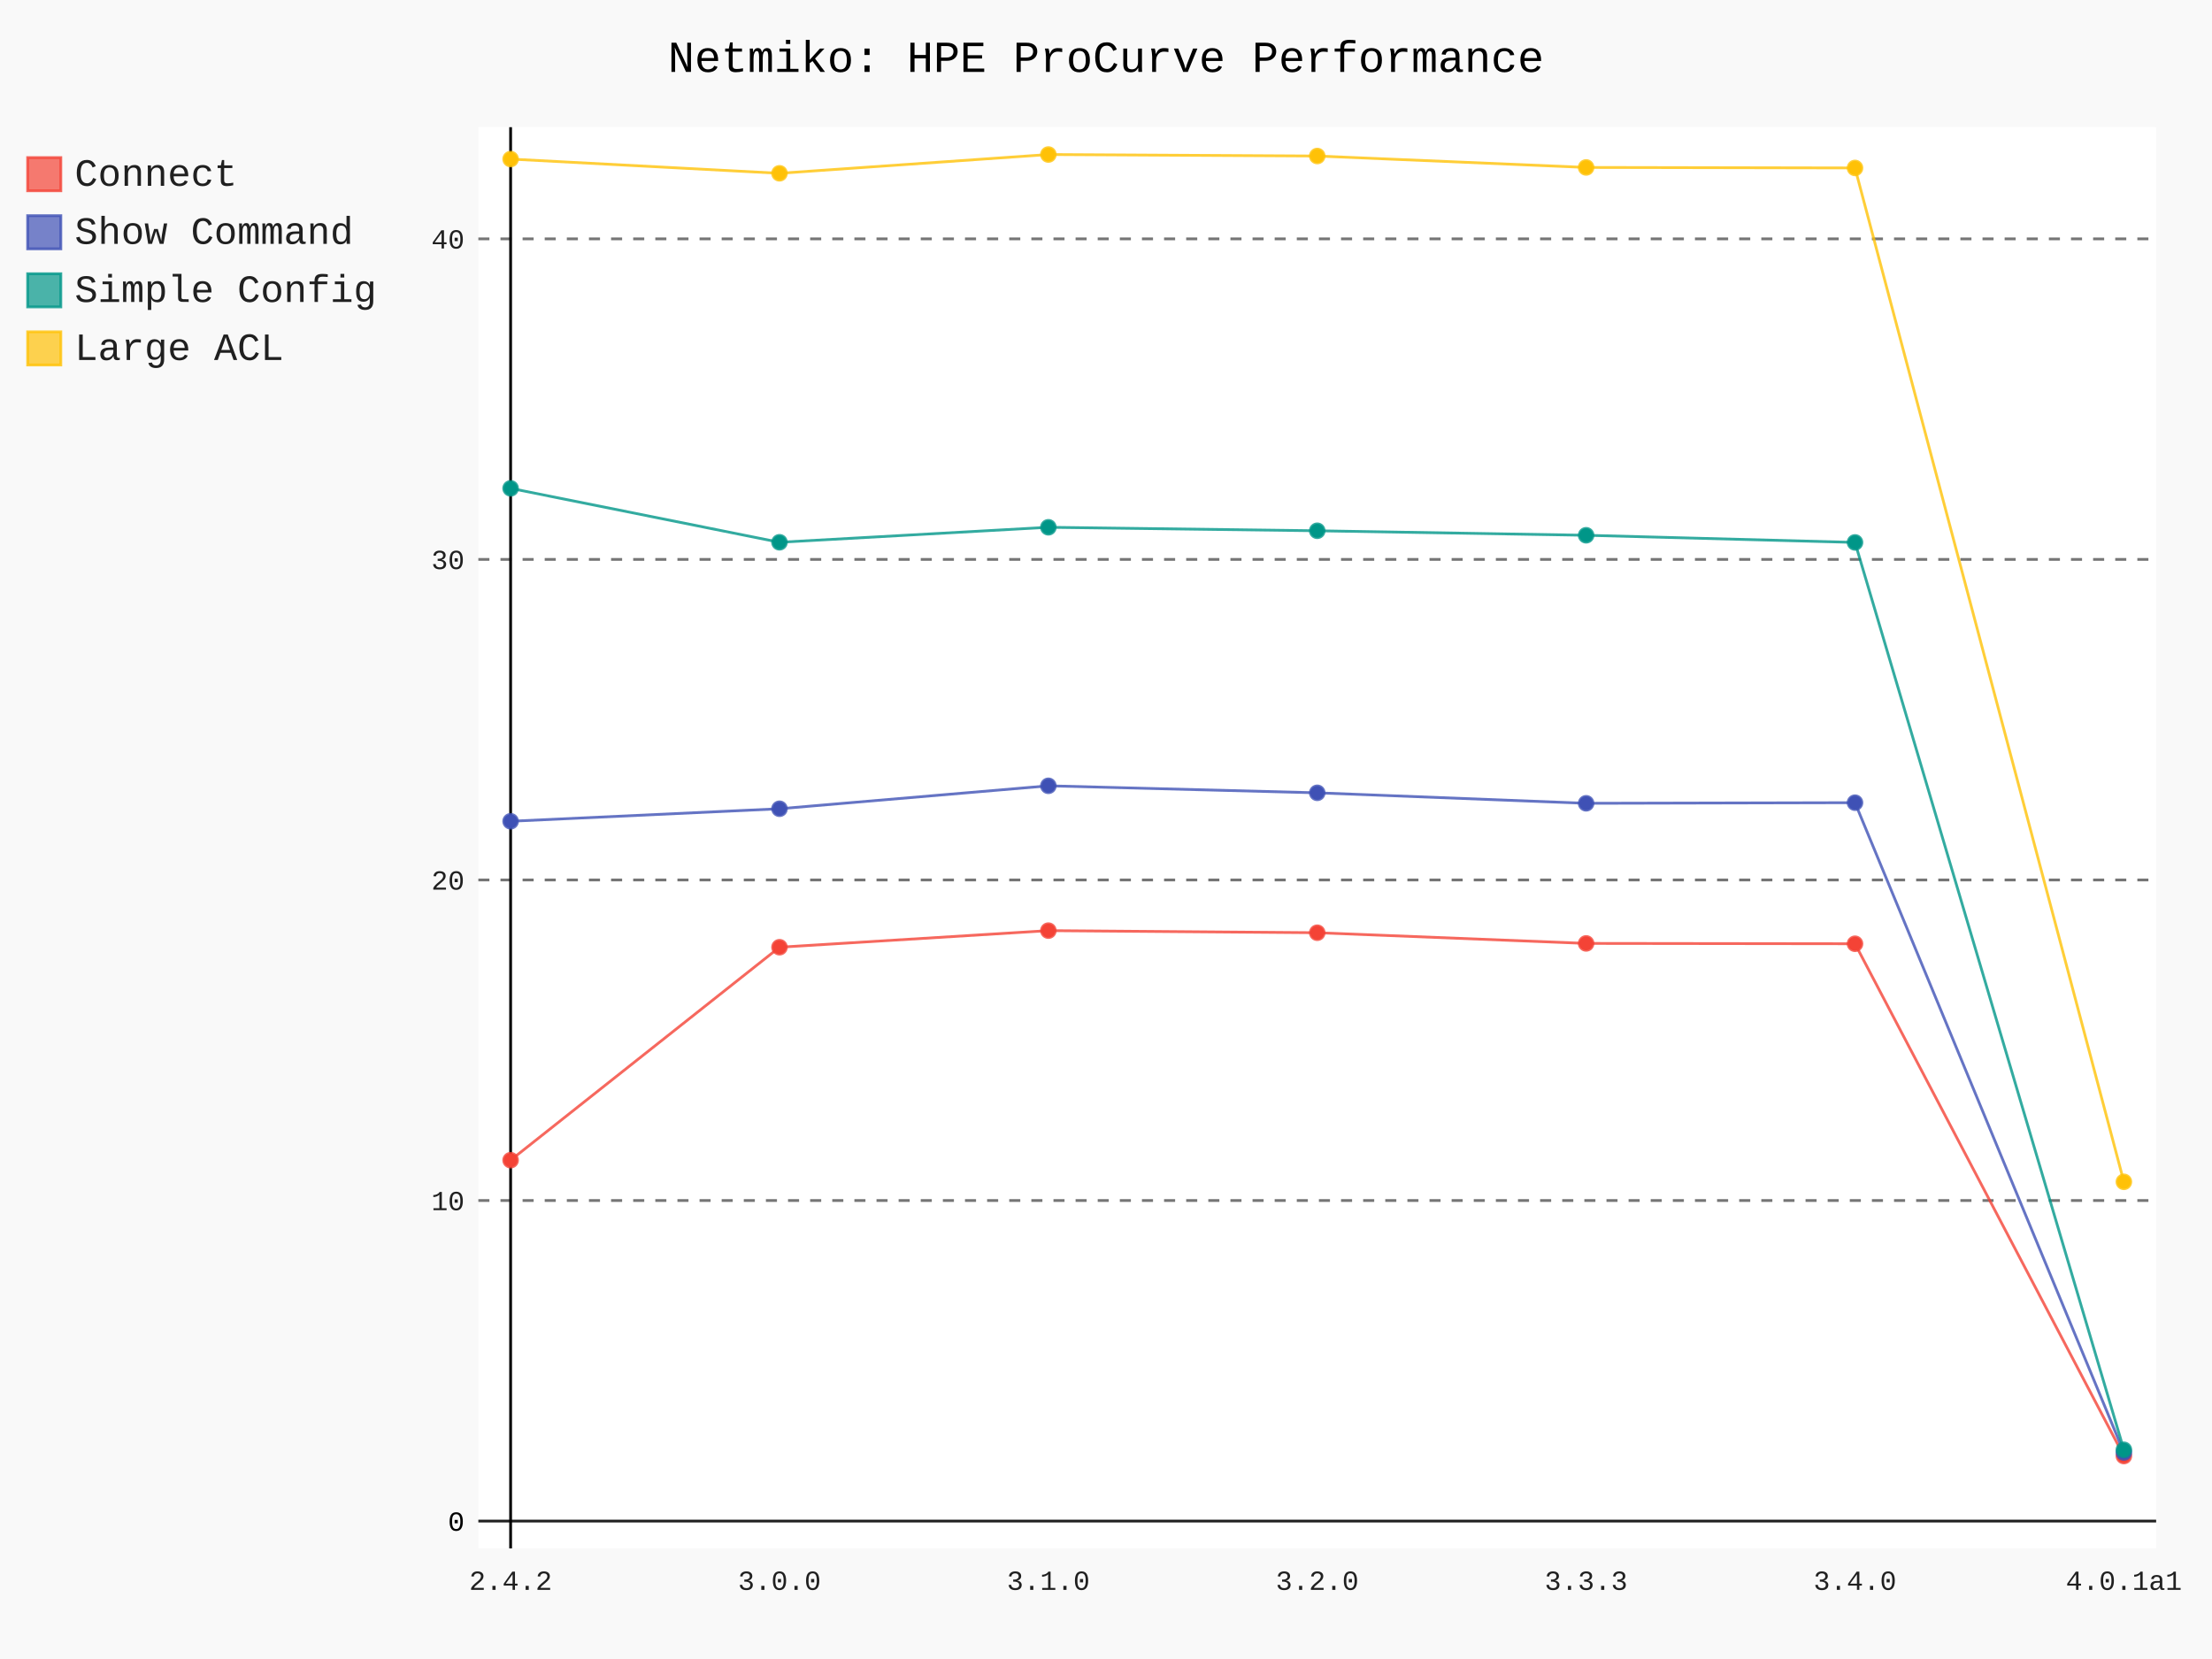
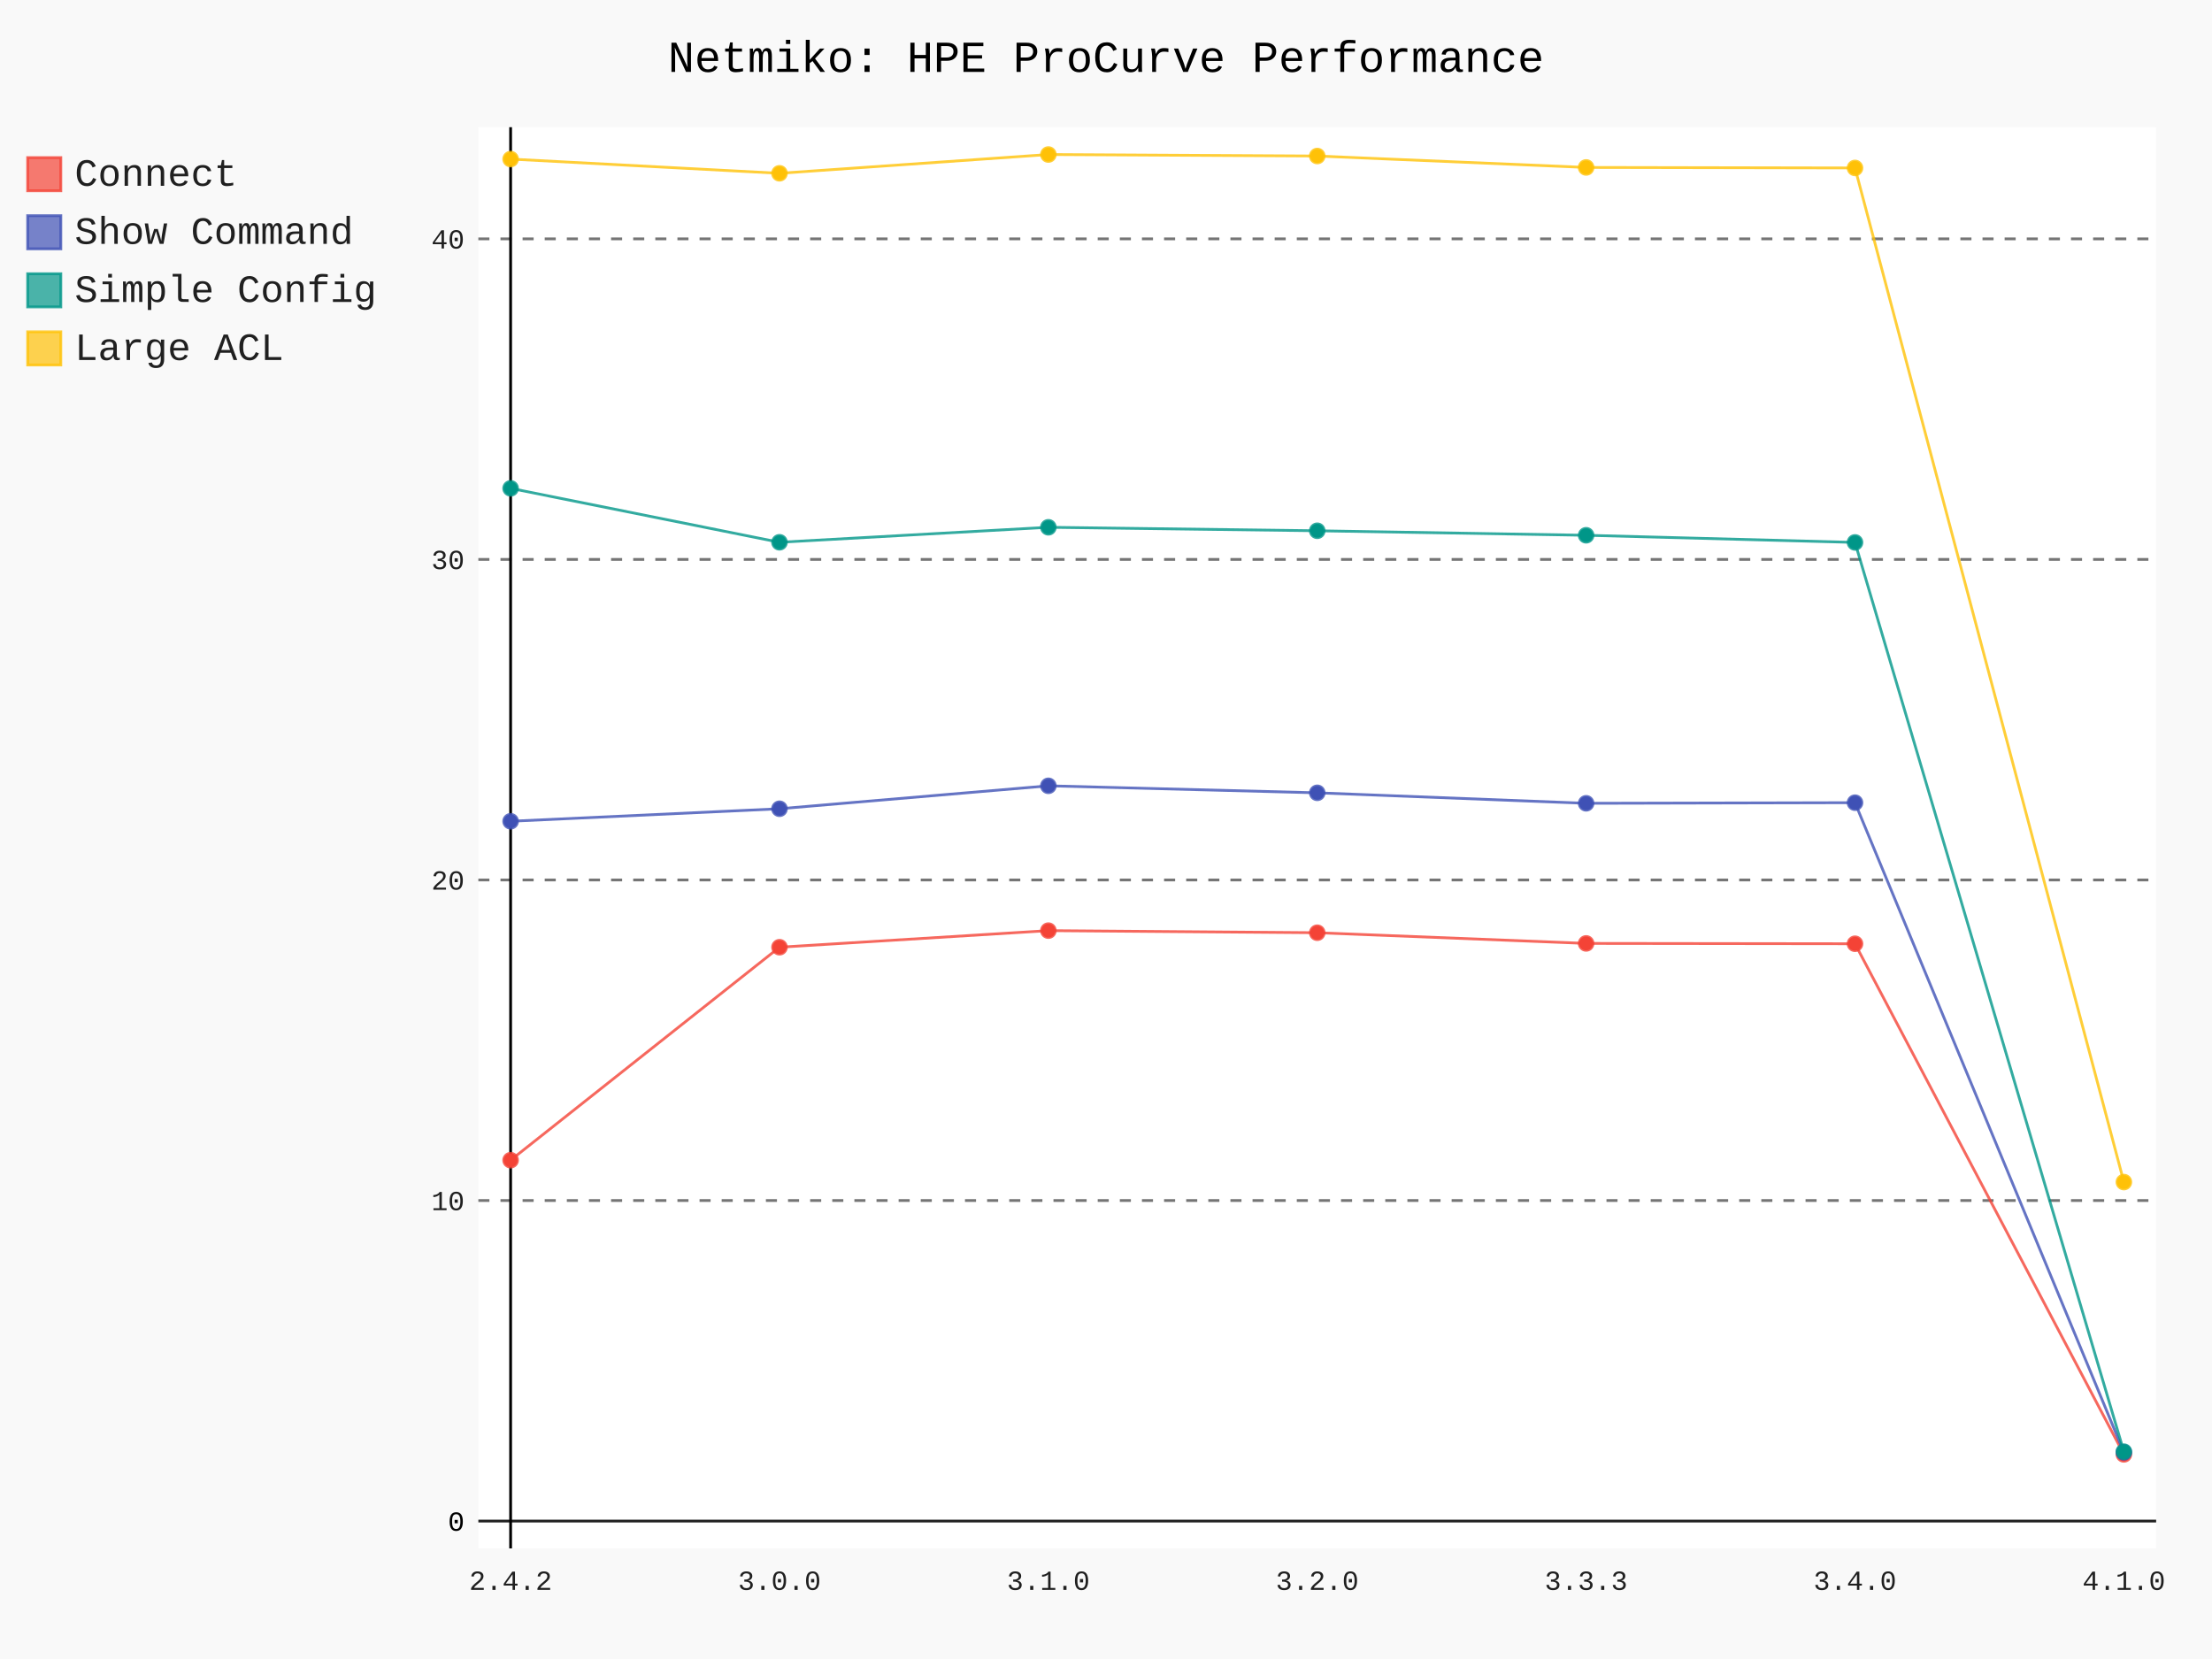
- <svg xmlns="http://www.w3.org/2000/svg" id="chart-efc5001f-cff6-4122-808d-da1157785099" class="pygal-chart" viewBox="0 0 800 600">
+ <svg xmlns="http://www.w3.org/2000/svg" id="chart-1e7733dc-c5fd-4683-81fc-086d71818ce9" class="pygal-chart" viewBox="0 0 800 600">
  <defs>
-     <style type="text/css">#chart-efc5001f-cff6-4122-808d-da1157785099{-webkit-user-select:none;-webkit-font-smoothing:antialiased;font-family:Consolas,"Liberation Mono",Menlo,Courier,monospace}#chart-efc5001f-cff6-4122-808d-da1157785099 .title{font-family:Consolas,"Liberation Mono",Menlo,Courier,monospace;font-size:16px}#chart-efc5001f-cff6-4122-808d-da1157785099 .legends .legend text{font-family:Consolas,"Liberation Mono",Menlo,Courier,monospace;font-size:14px}#chart-efc5001f-cff6-4122-808d-da1157785099 .axis text{font-family:Consolas,"Liberation Mono",Menlo,Courier,monospace;font-size:10px}#chart-efc5001f-cff6-4122-808d-da1157785099 .axis text.major{font-family:Consolas,"Liberation Mono",Menlo,Courier,monospace;font-size:10px}#chart-efc5001f-cff6-4122-808d-da1157785099 .text-overlay text.value{font-family:Consolas,"Liberation Mono",Menlo,Courier,monospace;font-size:16px}#chart-efc5001f-cff6-4122-808d-da1157785099 .text-overlay text.label{font-family:Consolas,"Liberation Mono",Menlo,Courier,monospace;font-size:10px}#chart-efc5001f-cff6-4122-808d-da1157785099 .tooltip{font-family:Consolas,"Liberation Mono",Menlo,Courier,monospace;font-size:14px}#chart-efc5001f-cff6-4122-808d-da1157785099 text.no_data{font-family:Consolas,"Liberation Mono",Menlo,Courier,monospace;font-size:64px}
- #chart-efc5001f-cff6-4122-808d-da1157785099{background-color:rgba(249,249,249,1)}#chart-efc5001f-cff6-4122-808d-da1157785099 path,#chart-efc5001f-cff6-4122-808d-da1157785099 line,#chart-efc5001f-cff6-4122-808d-da1157785099 rect,#chart-efc5001f-cff6-4122-808d-da1157785099 circle{-webkit-transition:150ms;-moz-transition:150ms;transition:150ms}#chart-efc5001f-cff6-4122-808d-da1157785099 .graph &gt; .background{fill:rgba(249,249,249,1)}#chart-efc5001f-cff6-4122-808d-da1157785099 .plot &gt; .background{fill:rgba(255,255,255,1)}#chart-efc5001f-cff6-4122-808d-da1157785099 .graph{fill:rgba(0,0,0,.87)}#chart-efc5001f-cff6-4122-808d-da1157785099 text.no_data{fill:rgba(0,0,0,1)}#chart-efc5001f-cff6-4122-808d-da1157785099 .title{fill:rgba(0,0,0,1)}#chart-efc5001f-cff6-4122-808d-da1157785099 .legends .legend text{fill:rgba(0,0,0,.87)}#chart-efc5001f-cff6-4122-808d-da1157785099 .legends .legend:hover text{fill:rgba(0,0,0,1)}#chart-efc5001f-cff6-4122-808d-da1157785099 .axis .line{stroke:rgba(0,0,0,1)}#chart-efc5001f-cff6-4122-808d-da1157785099 .axis .guide.line{stroke:rgba(0,0,0,.54)}#chart-efc5001f-cff6-4122-808d-da1157785099 .axis .major.line{stroke:rgba(0,0,0,.87)}#chart-efc5001f-cff6-4122-808d-da1157785099 .axis text.major{fill:rgba(0,0,0,1)}#chart-efc5001f-cff6-4122-808d-da1157785099 .axis.y .guides:hover .guide.line,#chart-efc5001f-cff6-4122-808d-da1157785099 .line-graph .axis.x .guides:hover .guide.line,#chart-efc5001f-cff6-4122-808d-da1157785099 .stackedline-graph .axis.x .guides:hover .guide.line,#chart-efc5001f-cff6-4122-808d-da1157785099 .xy-graph .axis.x .guides:hover .guide.line{stroke:rgba(0,0,0,1)}#chart-efc5001f-cff6-4122-808d-da1157785099 .axis .guides:hover text{fill:rgba(0,0,0,1)}#chart-efc5001f-cff6-4122-808d-da1157785099 .reactive{fill-opacity:.7;stroke-opacity:.8}#chart-efc5001f-cff6-4122-808d-da1157785099 .ci{stroke:rgba(0,0,0,.87)}#chart-efc5001f-cff6-4122-808d-da1157785099 .reactive.active,#chart-efc5001f-cff6-4122-808d-da1157785099 .active .reactive{fill-opacity:.8;stroke-opacity:.9;stroke-width:4}#chart-efc5001f-cff6-4122-808d-da1157785099 .ci .reactive.active{stroke-width:1.5}#chart-efc5001f-cff6-4122-808d-da1157785099 .series text{fill:rgba(0,0,0,1)}#chart-efc5001f-cff6-4122-808d-da1157785099 .tooltip rect{fill:rgba(255,255,255,1);stroke:rgba(0,0,0,1);-webkit-transition:opacity 150ms;-moz-transition:opacity 150ms;transition:opacity 150ms}#chart-efc5001f-cff6-4122-808d-da1157785099 .tooltip .label{fill:rgba(0,0,0,.87)}#chart-efc5001f-cff6-4122-808d-da1157785099 .tooltip .label{fill:rgba(0,0,0,.87)}#chart-efc5001f-cff6-4122-808d-da1157785099 .tooltip .legend{font-size:.8em;fill:rgba(0,0,0,.54)}#chart-efc5001f-cff6-4122-808d-da1157785099 .tooltip .x_label{font-size:.6em;fill:rgba(0,0,0,1)}#chart-efc5001f-cff6-4122-808d-da1157785099 .tooltip .xlink{font-size:.5em;text-decoration:underline}#chart-efc5001f-cff6-4122-808d-da1157785099 .tooltip .value{font-size:1.5em}#chart-efc5001f-cff6-4122-808d-da1157785099 .bound{font-size:.5em}#chart-efc5001f-cff6-4122-808d-da1157785099 .max-value{font-size:.75em;fill:rgba(0,0,0,.54)}#chart-efc5001f-cff6-4122-808d-da1157785099 .map-element{fill:rgba(255,255,255,1);stroke:rgba(0,0,0,.54) !important}#chart-efc5001f-cff6-4122-808d-da1157785099 .map-element .reactive{fill-opacity:inherit;stroke-opacity:inherit}#chart-efc5001f-cff6-4122-808d-da1157785099 .color-0,#chart-efc5001f-cff6-4122-808d-da1157785099 .color-0 a:visited{stroke:#F44336;fill:#F44336}#chart-efc5001f-cff6-4122-808d-da1157785099 .color-1,#chart-efc5001f-cff6-4122-808d-da1157785099 .color-1 a:visited{stroke:#3F51B5;fill:#3F51B5}#chart-efc5001f-cff6-4122-808d-da1157785099 .color-2,#chart-efc5001f-cff6-4122-808d-da1157785099 .color-2 a:visited{stroke:#009688;fill:#009688}#chart-efc5001f-cff6-4122-808d-da1157785099 .color-3,#chart-efc5001f-cff6-4122-808d-da1157785099 .color-3 a:visited{stroke:#FFC107;fill:#FFC107}#chart-efc5001f-cff6-4122-808d-da1157785099 .text-overlay .color-0 text{fill:black}#chart-efc5001f-cff6-4122-808d-da1157785099 .text-overlay .color-1 text{fill:black}#chart-efc5001f-cff6-4122-808d-da1157785099 .text-overlay .color-2 text{fill:black}#chart-efc5001f-cff6-4122-808d-da1157785099 .text-overlay .color-3 text{fill:black}
- #chart-efc5001f-cff6-4122-808d-da1157785099 text.no_data{text-anchor:middle}#chart-efc5001f-cff6-4122-808d-da1157785099 .guide.line{fill:none}#chart-efc5001f-cff6-4122-808d-da1157785099 .centered{text-anchor:middle}#chart-efc5001f-cff6-4122-808d-da1157785099 .title{text-anchor:middle}#chart-efc5001f-cff6-4122-808d-da1157785099 .legends .legend text{fill-opacity:1}#chart-efc5001f-cff6-4122-808d-da1157785099 .axis.x text{text-anchor:middle}#chart-efc5001f-cff6-4122-808d-da1157785099 .axis.x:not(.web) text[transform]{text-anchor:start}#chart-efc5001f-cff6-4122-808d-da1157785099 .axis.x:not(.web) text[transform].backwards{text-anchor:end}#chart-efc5001f-cff6-4122-808d-da1157785099 .axis.y text{text-anchor:end}#chart-efc5001f-cff6-4122-808d-da1157785099 .axis.y text[transform].backwards{text-anchor:start}#chart-efc5001f-cff6-4122-808d-da1157785099 .axis.y2 text{text-anchor:start}#chart-efc5001f-cff6-4122-808d-da1157785099 .axis.y2 text[transform].backwards{text-anchor:end}#chart-efc5001f-cff6-4122-808d-da1157785099 .axis .guide.line{stroke-dasharray:4,4}#chart-efc5001f-cff6-4122-808d-da1157785099 .axis .major.guide.line{stroke-dasharray:6,6}#chart-efc5001f-cff6-4122-808d-da1157785099 .horizontal .axis.y .guide.line,#chart-efc5001f-cff6-4122-808d-da1157785099 .horizontal .axis.y2 .guide.line,#chart-efc5001f-cff6-4122-808d-da1157785099 .vertical .axis.x .guide.line{opacity:0}#chart-efc5001f-cff6-4122-808d-da1157785099 .horizontal .axis.always_show .guide.line,#chart-efc5001f-cff6-4122-808d-da1157785099 .vertical .axis.always_show .guide.line{opacity:1 !important}#chart-efc5001f-cff6-4122-808d-da1157785099 .axis.y .guides:hover .guide.line,#chart-efc5001f-cff6-4122-808d-da1157785099 .axis.y2 .guides:hover .guide.line,#chart-efc5001f-cff6-4122-808d-da1157785099 .axis.x .guides:hover .guide.line{opacity:1}#chart-efc5001f-cff6-4122-808d-da1157785099 .axis .guides:hover text{opacity:1}#chart-efc5001f-cff6-4122-808d-da1157785099 .nofill{fill:none}#chart-efc5001f-cff6-4122-808d-da1157785099 .subtle-fill{fill-opacity:.2}#chart-efc5001f-cff6-4122-808d-da1157785099 .dot{stroke-width:1px;fill-opacity:1}#chart-efc5001f-cff6-4122-808d-da1157785099 .dot.active{stroke-width:5px}#chart-efc5001f-cff6-4122-808d-da1157785099 .dot.negative{fill:transparent}#chart-efc5001f-cff6-4122-808d-da1157785099 text,#chart-efc5001f-cff6-4122-808d-da1157785099 tspan{stroke:none !important}#chart-efc5001f-cff6-4122-808d-da1157785099 .series text.active{opacity:1}#chart-efc5001f-cff6-4122-808d-da1157785099 .tooltip rect{fill-opacity:.95;stroke-width:.5}#chart-efc5001f-cff6-4122-808d-da1157785099 .tooltip text{fill-opacity:1}#chart-efc5001f-cff6-4122-808d-da1157785099 .showable{visibility:hidden}#chart-efc5001f-cff6-4122-808d-da1157785099 .showable.shown{visibility:visible}#chart-efc5001f-cff6-4122-808d-da1157785099 .gauge-background{fill:rgba(229,229,229,1);stroke:none}#chart-efc5001f-cff6-4122-808d-da1157785099 .bg-lines{stroke:rgba(249,249,249,1);stroke-width:2px}</style>
+     <style type="text/css">#chart-1e7733dc-c5fd-4683-81fc-086d71818ce9{-webkit-user-select:none;-webkit-font-smoothing:antialiased;font-family:Consolas,"Liberation Mono",Menlo,Courier,monospace}#chart-1e7733dc-c5fd-4683-81fc-086d71818ce9 .title{font-family:Consolas,"Liberation Mono",Menlo,Courier,monospace;font-size:16px}#chart-1e7733dc-c5fd-4683-81fc-086d71818ce9 .legends .legend text{font-family:Consolas,"Liberation Mono",Menlo,Courier,monospace;font-size:14px}#chart-1e7733dc-c5fd-4683-81fc-086d71818ce9 .axis text{font-family:Consolas,"Liberation Mono",Menlo,Courier,monospace;font-size:10px}#chart-1e7733dc-c5fd-4683-81fc-086d71818ce9 .axis text.major{font-family:Consolas,"Liberation Mono",Menlo,Courier,monospace;font-size:10px}#chart-1e7733dc-c5fd-4683-81fc-086d71818ce9 .text-overlay text.value{font-family:Consolas,"Liberation Mono",Menlo,Courier,monospace;font-size:16px}#chart-1e7733dc-c5fd-4683-81fc-086d71818ce9 .text-overlay text.label{font-family:Consolas,"Liberation Mono",Menlo,Courier,monospace;font-size:10px}#chart-1e7733dc-c5fd-4683-81fc-086d71818ce9 .tooltip{font-family:Consolas,"Liberation Mono",Menlo,Courier,monospace;font-size:14px}#chart-1e7733dc-c5fd-4683-81fc-086d71818ce9 text.no_data{font-family:Consolas,"Liberation Mono",Menlo,Courier,monospace;font-size:64px}
+ #chart-1e7733dc-c5fd-4683-81fc-086d71818ce9{background-color:rgba(249,249,249,1)}#chart-1e7733dc-c5fd-4683-81fc-086d71818ce9 path,#chart-1e7733dc-c5fd-4683-81fc-086d71818ce9 line,#chart-1e7733dc-c5fd-4683-81fc-086d71818ce9 rect,#chart-1e7733dc-c5fd-4683-81fc-086d71818ce9 circle{-webkit-transition:150ms;-moz-transition:150ms;transition:150ms}#chart-1e7733dc-c5fd-4683-81fc-086d71818ce9 .graph &gt; .background{fill:rgba(249,249,249,1)}#chart-1e7733dc-c5fd-4683-81fc-086d71818ce9 .plot &gt; .background{fill:rgba(255,255,255,1)}#chart-1e7733dc-c5fd-4683-81fc-086d71818ce9 .graph{fill:rgba(0,0,0,.87)}#chart-1e7733dc-c5fd-4683-81fc-086d71818ce9 text.no_data{fill:rgba(0,0,0,1)}#chart-1e7733dc-c5fd-4683-81fc-086d71818ce9 .title{fill:rgba(0,0,0,1)}#chart-1e7733dc-c5fd-4683-81fc-086d71818ce9 .legends .legend text{fill:rgba(0,0,0,.87)}#chart-1e7733dc-c5fd-4683-81fc-086d71818ce9 .legends .legend:hover text{fill:rgba(0,0,0,1)}#chart-1e7733dc-c5fd-4683-81fc-086d71818ce9 .axis .line{stroke:rgba(0,0,0,1)}#chart-1e7733dc-c5fd-4683-81fc-086d71818ce9 .axis .guide.line{stroke:rgba(0,0,0,.54)}#chart-1e7733dc-c5fd-4683-81fc-086d71818ce9 .axis .major.line{stroke:rgba(0,0,0,.87)}#chart-1e7733dc-c5fd-4683-81fc-086d71818ce9 .axis text.major{fill:rgba(0,0,0,1)}#chart-1e7733dc-c5fd-4683-81fc-086d71818ce9 .axis.y .guides:hover .guide.line,#chart-1e7733dc-c5fd-4683-81fc-086d71818ce9 .line-graph .axis.x .guides:hover .guide.line,#chart-1e7733dc-c5fd-4683-81fc-086d71818ce9 .stackedline-graph .axis.x .guides:hover .guide.line,#chart-1e7733dc-c5fd-4683-81fc-086d71818ce9 .xy-graph .axis.x .guides:hover .guide.line{stroke:rgba(0,0,0,1)}#chart-1e7733dc-c5fd-4683-81fc-086d71818ce9 .axis .guides:hover text{fill:rgba(0,0,0,1)}#chart-1e7733dc-c5fd-4683-81fc-086d71818ce9 .reactive{fill-opacity:.7;stroke-opacity:.8}#chart-1e7733dc-c5fd-4683-81fc-086d71818ce9 .ci{stroke:rgba(0,0,0,.87)}#chart-1e7733dc-c5fd-4683-81fc-086d71818ce9 .reactive.active,#chart-1e7733dc-c5fd-4683-81fc-086d71818ce9 .active .reactive{fill-opacity:.8;stroke-opacity:.9;stroke-width:4}#chart-1e7733dc-c5fd-4683-81fc-086d71818ce9 .ci .reactive.active{stroke-width:1.5}#chart-1e7733dc-c5fd-4683-81fc-086d71818ce9 .series text{fill:rgba(0,0,0,1)}#chart-1e7733dc-c5fd-4683-81fc-086d71818ce9 .tooltip rect{fill:rgba(255,255,255,1);stroke:rgba(0,0,0,1);-webkit-transition:opacity 150ms;-moz-transition:opacity 150ms;transition:opacity 150ms}#chart-1e7733dc-c5fd-4683-81fc-086d71818ce9 .tooltip .label{fill:rgba(0,0,0,.87)}#chart-1e7733dc-c5fd-4683-81fc-086d71818ce9 .tooltip .label{fill:rgba(0,0,0,.87)}#chart-1e7733dc-c5fd-4683-81fc-086d71818ce9 .tooltip .legend{font-size:.8em;fill:rgba(0,0,0,.54)}#chart-1e7733dc-c5fd-4683-81fc-086d71818ce9 .tooltip .x_label{font-size:.6em;fill:rgba(0,0,0,1)}#chart-1e7733dc-c5fd-4683-81fc-086d71818ce9 .tooltip .xlink{font-size:.5em;text-decoration:underline}#chart-1e7733dc-c5fd-4683-81fc-086d71818ce9 .tooltip .value{font-size:1.5em}#chart-1e7733dc-c5fd-4683-81fc-086d71818ce9 .bound{font-size:.5em}#chart-1e7733dc-c5fd-4683-81fc-086d71818ce9 .max-value{font-size:.75em;fill:rgba(0,0,0,.54)}#chart-1e7733dc-c5fd-4683-81fc-086d71818ce9 .map-element{fill:rgba(255,255,255,1);stroke:rgba(0,0,0,.54) !important}#chart-1e7733dc-c5fd-4683-81fc-086d71818ce9 .map-element .reactive{fill-opacity:inherit;stroke-opacity:inherit}#chart-1e7733dc-c5fd-4683-81fc-086d71818ce9 .color-0,#chart-1e7733dc-c5fd-4683-81fc-086d71818ce9 .color-0 a:visited{stroke:#F44336;fill:#F44336}#chart-1e7733dc-c5fd-4683-81fc-086d71818ce9 .color-1,#chart-1e7733dc-c5fd-4683-81fc-086d71818ce9 .color-1 a:visited{stroke:#3F51B5;fill:#3F51B5}#chart-1e7733dc-c5fd-4683-81fc-086d71818ce9 .color-2,#chart-1e7733dc-c5fd-4683-81fc-086d71818ce9 .color-2 a:visited{stroke:#009688;fill:#009688}#chart-1e7733dc-c5fd-4683-81fc-086d71818ce9 .color-3,#chart-1e7733dc-c5fd-4683-81fc-086d71818ce9 .color-3 a:visited{stroke:#FFC107;fill:#FFC107}#chart-1e7733dc-c5fd-4683-81fc-086d71818ce9 .text-overlay .color-0 text{fill:black}#chart-1e7733dc-c5fd-4683-81fc-086d71818ce9 .text-overlay .color-1 text{fill:black}#chart-1e7733dc-c5fd-4683-81fc-086d71818ce9 .text-overlay .color-2 text{fill:black}#chart-1e7733dc-c5fd-4683-81fc-086d71818ce9 .text-overlay .color-3 text{fill:black}
+ #chart-1e7733dc-c5fd-4683-81fc-086d71818ce9 text.no_data{text-anchor:middle}#chart-1e7733dc-c5fd-4683-81fc-086d71818ce9 .guide.line{fill:none}#chart-1e7733dc-c5fd-4683-81fc-086d71818ce9 .centered{text-anchor:middle}#chart-1e7733dc-c5fd-4683-81fc-086d71818ce9 .title{text-anchor:middle}#chart-1e7733dc-c5fd-4683-81fc-086d71818ce9 .legends .legend text{fill-opacity:1}#chart-1e7733dc-c5fd-4683-81fc-086d71818ce9 .axis.x text{text-anchor:middle}#chart-1e7733dc-c5fd-4683-81fc-086d71818ce9 .axis.x:not(.web) text[transform]{text-anchor:start}#chart-1e7733dc-c5fd-4683-81fc-086d71818ce9 .axis.x:not(.web) text[transform].backwards{text-anchor:end}#chart-1e7733dc-c5fd-4683-81fc-086d71818ce9 .axis.y text{text-anchor:end}#chart-1e7733dc-c5fd-4683-81fc-086d71818ce9 .axis.y text[transform].backwards{text-anchor:start}#chart-1e7733dc-c5fd-4683-81fc-086d71818ce9 .axis.y2 text{text-anchor:start}#chart-1e7733dc-c5fd-4683-81fc-086d71818ce9 .axis.y2 text[transform].backwards{text-anchor:end}#chart-1e7733dc-c5fd-4683-81fc-086d71818ce9 .axis .guide.line{stroke-dasharray:4,4}#chart-1e7733dc-c5fd-4683-81fc-086d71818ce9 .axis .major.guide.line{stroke-dasharray:6,6}#chart-1e7733dc-c5fd-4683-81fc-086d71818ce9 .horizontal .axis.y .guide.line,#chart-1e7733dc-c5fd-4683-81fc-086d71818ce9 .horizontal .axis.y2 .guide.line,#chart-1e7733dc-c5fd-4683-81fc-086d71818ce9 .vertical .axis.x .guide.line{opacity:0}#chart-1e7733dc-c5fd-4683-81fc-086d71818ce9 .horizontal .axis.always_show .guide.line,#chart-1e7733dc-c5fd-4683-81fc-086d71818ce9 .vertical .axis.always_show .guide.line{opacity:1 !important}#chart-1e7733dc-c5fd-4683-81fc-086d71818ce9 .axis.y .guides:hover .guide.line,#chart-1e7733dc-c5fd-4683-81fc-086d71818ce9 .axis.y2 .guides:hover .guide.line,#chart-1e7733dc-c5fd-4683-81fc-086d71818ce9 .axis.x .guides:hover .guide.line{opacity:1}#chart-1e7733dc-c5fd-4683-81fc-086d71818ce9 .axis .guides:hover text{opacity:1}#chart-1e7733dc-c5fd-4683-81fc-086d71818ce9 .nofill{fill:none}#chart-1e7733dc-c5fd-4683-81fc-086d71818ce9 .subtle-fill{fill-opacity:.2}#chart-1e7733dc-c5fd-4683-81fc-086d71818ce9 .dot{stroke-width:1px;fill-opacity:1}#chart-1e7733dc-c5fd-4683-81fc-086d71818ce9 .dot.active{stroke-width:5px}#chart-1e7733dc-c5fd-4683-81fc-086d71818ce9 .dot.negative{fill:transparent}#chart-1e7733dc-c5fd-4683-81fc-086d71818ce9 text,#chart-1e7733dc-c5fd-4683-81fc-086d71818ce9 tspan{stroke:none !important}#chart-1e7733dc-c5fd-4683-81fc-086d71818ce9 .series text.active{opacity:1}#chart-1e7733dc-c5fd-4683-81fc-086d71818ce9 .tooltip rect{fill-opacity:.95;stroke-width:.5}#chart-1e7733dc-c5fd-4683-81fc-086d71818ce9 .tooltip text{fill-opacity:1}#chart-1e7733dc-c5fd-4683-81fc-086d71818ce9 .showable{visibility:hidden}#chart-1e7733dc-c5fd-4683-81fc-086d71818ce9 .showable.shown{visibility:visible}#chart-1e7733dc-c5fd-4683-81fc-086d71818ce9 .gauge-background{fill:rgba(229,229,229,1);stroke:none}#chart-1e7733dc-c5fd-4683-81fc-086d71818ce9 .bg-lines{stroke:rgba(249,249,249,1);stroke-width:2px}</style>
  </defs>
  <g class="graph line-graph vertical">
    <rect x="0" y="0" width="800" height="600" class="background" />
    <g transform="translate(173, 46)" class="plot">
      <rect x="0" y="0" width="606.8" height="514" class="background" />
      <g class="axis y always_show">
        <g class="guides">
          <path d="M0 504.115 h606.8" class="axis major line" />
          <text x="-5" y="507.615" class="major">0</text>
        </g>
        <g class="guides">
          <path d="M0 388.183 h606.8" class="guide line" />
          <text x="-5" y="391.683" class="">10</text>
        </g>
        <g class="guides">
          <path d="M0 272.251 h606.8" class="guide line" />
          <text x="-5" y="275.751" class="">20</text>
        </g>
        <g class="guides">
          <path d="M0 156.319 h606.8" class="guide line" />
          <text x="-5" y="159.819" class="">30</text>
        </g>
        <g class="guides">
          <path d="M0 40.386 h606.8" class="guide line" />
          <text x="-5" y="43.886" class="">40</text>
        </g>
      </g>
      <g class="axis x">
        <g class="guides">
          <path d="M11.669 0 v514" class="line" />
          <text x="11.669" y="529.0" class="">2.4.2</text>
        </g>
        <g class="guides">
          <path d="M108.913 0 v514" class="guide line" />
          <text x="108.913" y="529.0" class="">3.0.0</text>
        </g>
        <g class="guides">
          <path d="M206.156 0 v514" class="guide line" />
          <text x="206.156" y="529.0" class="">3.1.0</text>
        </g>
        <g class="guides">
          <path d="M303.4 0 v514" class="guide line" />
          <text x="303.4" y="529.0" class="">3.2.0</text>
        </g>
        <g class="guides">
          <path d="M400.644 0 v514" class="guide line" />
          <text x="400.644" y="529.0" class="">3.3.3</text>
        </g>
        <g class="guides">
          <path d="M497.887 0 v514" class="guide line" />
          <text x="497.887" y="529.0" class="">3.4.0</text>
        </g>
        <g class="guides">
          <path d="M595.131 0 v514" class="guide line" />
-           <text x="595.131" y="529.0" class="">4.0.1a1</text>
+           <text x="595.131" y="529.0" class="">4.1.0</text>
        </g>
      </g>
      <g class="series serie-0 color-0">
-         <path d="M11.669 373.596 L108.913 296.576 206.156 290.576 303.4 291.333 400.644 295.197 497.887 295.321 595.131 480.593" class="line reactive nofill" />
+         <path d="M11.669 373.596 L108.913 296.576 206.156 290.576 303.4 291.333 400.644 295.197 497.887 295.321 595.131 479.993" class="line reactive nofill" />
      </g>
      <g class="series serie-1 color-1">
-         <path d="M11.669 251.022 L108.913 246.496 206.156 238.201 303.4 240.735 400.644 244.524 497.887 244.303 595.131 479.317" class="line reactive nofill" />
+         <path d="M11.669 251.022 L108.913 246.496 206.156 238.201 303.4 240.735 400.644 244.524 497.887 244.303 595.131 479.268" class="line reactive nofill" />
      </g>
      <g class="series serie-2 color-2">
-         <path d="M11.669 130.619 L108.913 150.125 206.156 144.701 303.4 145.961 400.644 147.59 497.887 150.175 595.131 478.345" class="line reactive nofill" />
+         <path d="M11.669 130.619 L108.913 150.125 206.156 144.701 303.4 145.961 400.644 147.59 497.887 150.175 595.131 479.015" class="line reactive nofill" />
      </g>
      <g class="series serie-3 color-3">
-         <path d="M11.669 11.531 L108.913 16.677 206.156 9.885 303.4 10.428 400.644 14.557 497.887 14.743 595.131 381.424" class="line reactive nofill" />
+         <path d="M11.669 11.531 L108.913 16.677 206.156 9.885 303.4 10.428 400.644 14.557 497.887 14.743 595.131 381.512" class="line reactive nofill" />
      </g>
    </g>
    <g class="titles">
      <text x="400.0" y="26" class="title plot_title">Netmiko: HPE ProCurve Performance</text>
    </g>
    <g transform="translate(173, 46)" class="plot overlay">
      <g class="series serie-0 color-0">
        <g class="dots">
          <circle cx="11.669" cy="373.596" r="2.5" class="dot reactive tooltip-trigger" />
        </g>
        <g class="dots">
          <circle cx="108.913" cy="296.576" r="2.5" class="dot reactive tooltip-trigger" />
        </g>
        <g class="dots">
          <circle cx="206.156" cy="290.576" r="2.5" class="dot reactive tooltip-trigger" />
        </g>
        <g class="dots">
          <circle cx="303.4" cy="291.333" r="2.5" class="dot reactive tooltip-trigger" />
        </g>
        <g class="dots">
          <circle cx="400.644" cy="295.197" r="2.5" class="dot reactive tooltip-trigger" />
        </g>
        <g class="dots">
          <circle cx="497.887" cy="295.321" r="2.5" class="dot reactive tooltip-trigger" />
        </g>
        <g class="dots">
-           <circle cx="595.131" cy="480.593" r="2.5" class="dot reactive tooltip-trigger" />
+           <circle cx="595.131" cy="479.993" r="2.5" class="dot reactive tooltip-trigger" />
        </g>
      </g>
      <g class="series serie-1 color-1">
        <g class="dots">
          <circle cx="11.669" cy="251.022" r="2.5" class="dot reactive tooltip-trigger" />
        </g>
        <g class="dots">
          <circle cx="108.913" cy="246.496" r="2.5" class="dot reactive tooltip-trigger" />
        </g>
        <g class="dots">
          <circle cx="206.156" cy="238.201" r="2.5" class="dot reactive tooltip-trigger" />
        </g>
        <g class="dots">
          <circle cx="303.4" cy="240.735" r="2.5" class="dot reactive tooltip-trigger" />
        </g>
        <g class="dots">
          <circle cx="400.644" cy="244.524" r="2.5" class="dot reactive tooltip-trigger" />
        </g>
        <g class="dots">
          <circle cx="497.887" cy="244.303" r="2.5" class="dot reactive tooltip-trigger" />
        </g>
        <g class="dots">
-           <circle cx="595.131" cy="479.317" r="2.5" class="dot reactive tooltip-trigger" />
+           <circle cx="595.131" cy="479.268" r="2.5" class="dot reactive tooltip-trigger" />
        </g>
      </g>
      <g class="series serie-2 color-2">
        <g class="dots">
          <circle cx="11.669" cy="130.619" r="2.5" class="dot reactive tooltip-trigger" />
        </g>
        <g class="dots">
          <circle cx="108.913" cy="150.125" r="2.5" class="dot reactive tooltip-trigger" />
        </g>
        <g class="dots">
          <circle cx="206.156" cy="144.701" r="2.5" class="dot reactive tooltip-trigger" />
        </g>
        <g class="dots">
          <circle cx="303.4" cy="145.961" r="2.5" class="dot reactive tooltip-trigger" />
        </g>
        <g class="dots">
          <circle cx="400.644" cy="147.59" r="2.5" class="dot reactive tooltip-trigger" />
        </g>
        <g class="dots">
          <circle cx="497.887" cy="150.175" r="2.5" class="dot reactive tooltip-trigger" />
        </g>
        <g class="dots">
-           <circle cx="595.131" cy="478.345" r="2.5" class="dot reactive tooltip-trigger" />
+           <circle cx="595.131" cy="479.015" r="2.5" class="dot reactive tooltip-trigger" />
        </g>
      </g>
      <g class="series serie-3 color-3">
        <g class="dots">
          <circle cx="11.669" cy="11.531" r="2.5" class="dot reactive tooltip-trigger" />
        </g>
        <g class="dots">
          <circle cx="108.913" cy="16.677" r="2.5" class="dot reactive tooltip-trigger" />
        </g>
        <g class="dots">
          <circle cx="206.156" cy="9.885" r="2.5" class="dot reactive tooltip-trigger" />
        </g>
        <g class="dots">
          <circle cx="303.4" cy="10.428" r="2.5" class="dot reactive tooltip-trigger" />
        </g>
        <g class="dots">
          <circle cx="400.644" cy="14.557" r="2.5" class="dot reactive tooltip-trigger" />
        </g>
        <g class="dots">
          <circle cx="497.887" cy="14.743" r="2.5" class="dot reactive tooltip-trigger" />
        </g>
        <g class="dots">
-           <circle cx="595.131" cy="381.424" r="2.5" class="dot reactive tooltip-trigger" />
+           <circle cx="595.131" cy="381.512" r="2.5" class="dot reactive tooltip-trigger" />
        </g>
      </g>
    </g>
    <g transform="translate(173, 46)" class="plot text-overlay">
      <g class="series serie-0 color-0" />
      <g class="series serie-1 color-1" />
      <g class="series serie-2 color-2" />
      <g class="series serie-3 color-3" />
    </g>
    <g transform="translate(173, 46)" class="plot tooltip-overlay">
      <g transform="translate(0 0)" style="opacity: 0" class="tooltip">
        <rect rx="0" ry="0" width="0" height="0" class="tooltip-box" />
        <g class="text" />
      </g>
    </g>
    <g transform="translate(10, 56)" class="legends">
      <g id="activate-serie-0" class="legend reactive activate-serie">
        <rect x="0.0" y="1.0" width="12" height="12" class="color-0 reactive" />
        <text x="17.0" y="11.2">Connect</text>
      </g>
      <g id="activate-serie-1" class="legend reactive activate-serie">
        <rect x="0.0" y="22.0" width="12" height="12" class="color-1 reactive" />
        <text x="17.0" y="32.2">Show Command</text>
      </g>
      <g id="activate-serie-2" class="legend reactive activate-serie">
        <rect x="0.0" y="43.0" width="12" height="12" class="color-2 reactive" />
        <text x="17.0" y="53.2">Simple Config</text>
      </g>
      <g id="activate-serie-3" class="legend reactive activate-serie">
        <rect x="0.0" y="64.0" width="12" height="12" class="color-3 reactive" />
        <text x="17.0" y="74.2">Large ACL</text>
      </g>
    </g>
    <g transform="translate(790, 56)" class="legends" />
  </g>
</svg>
